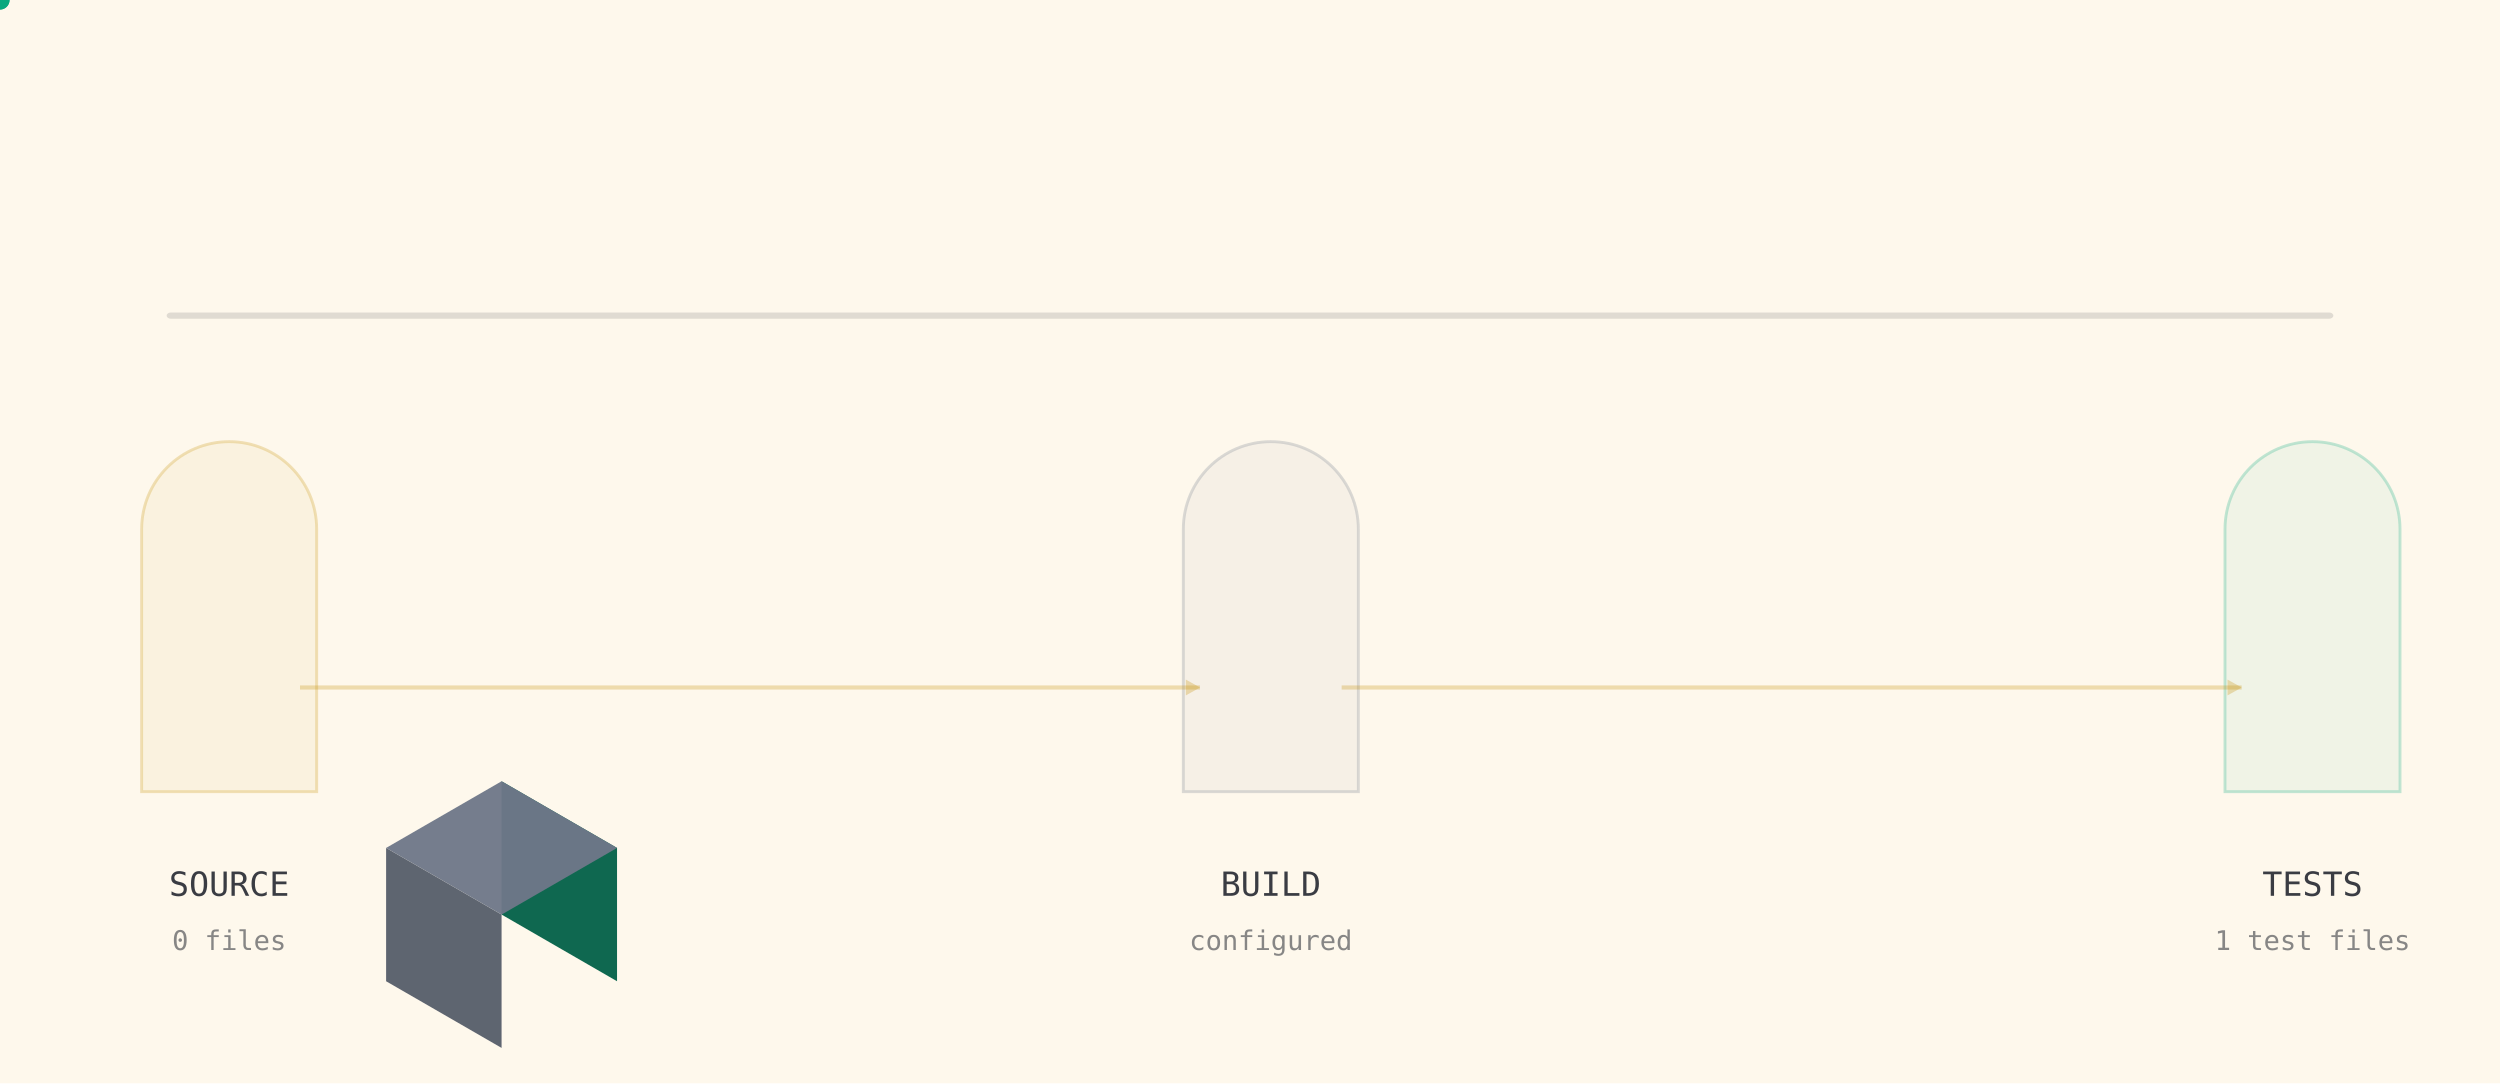
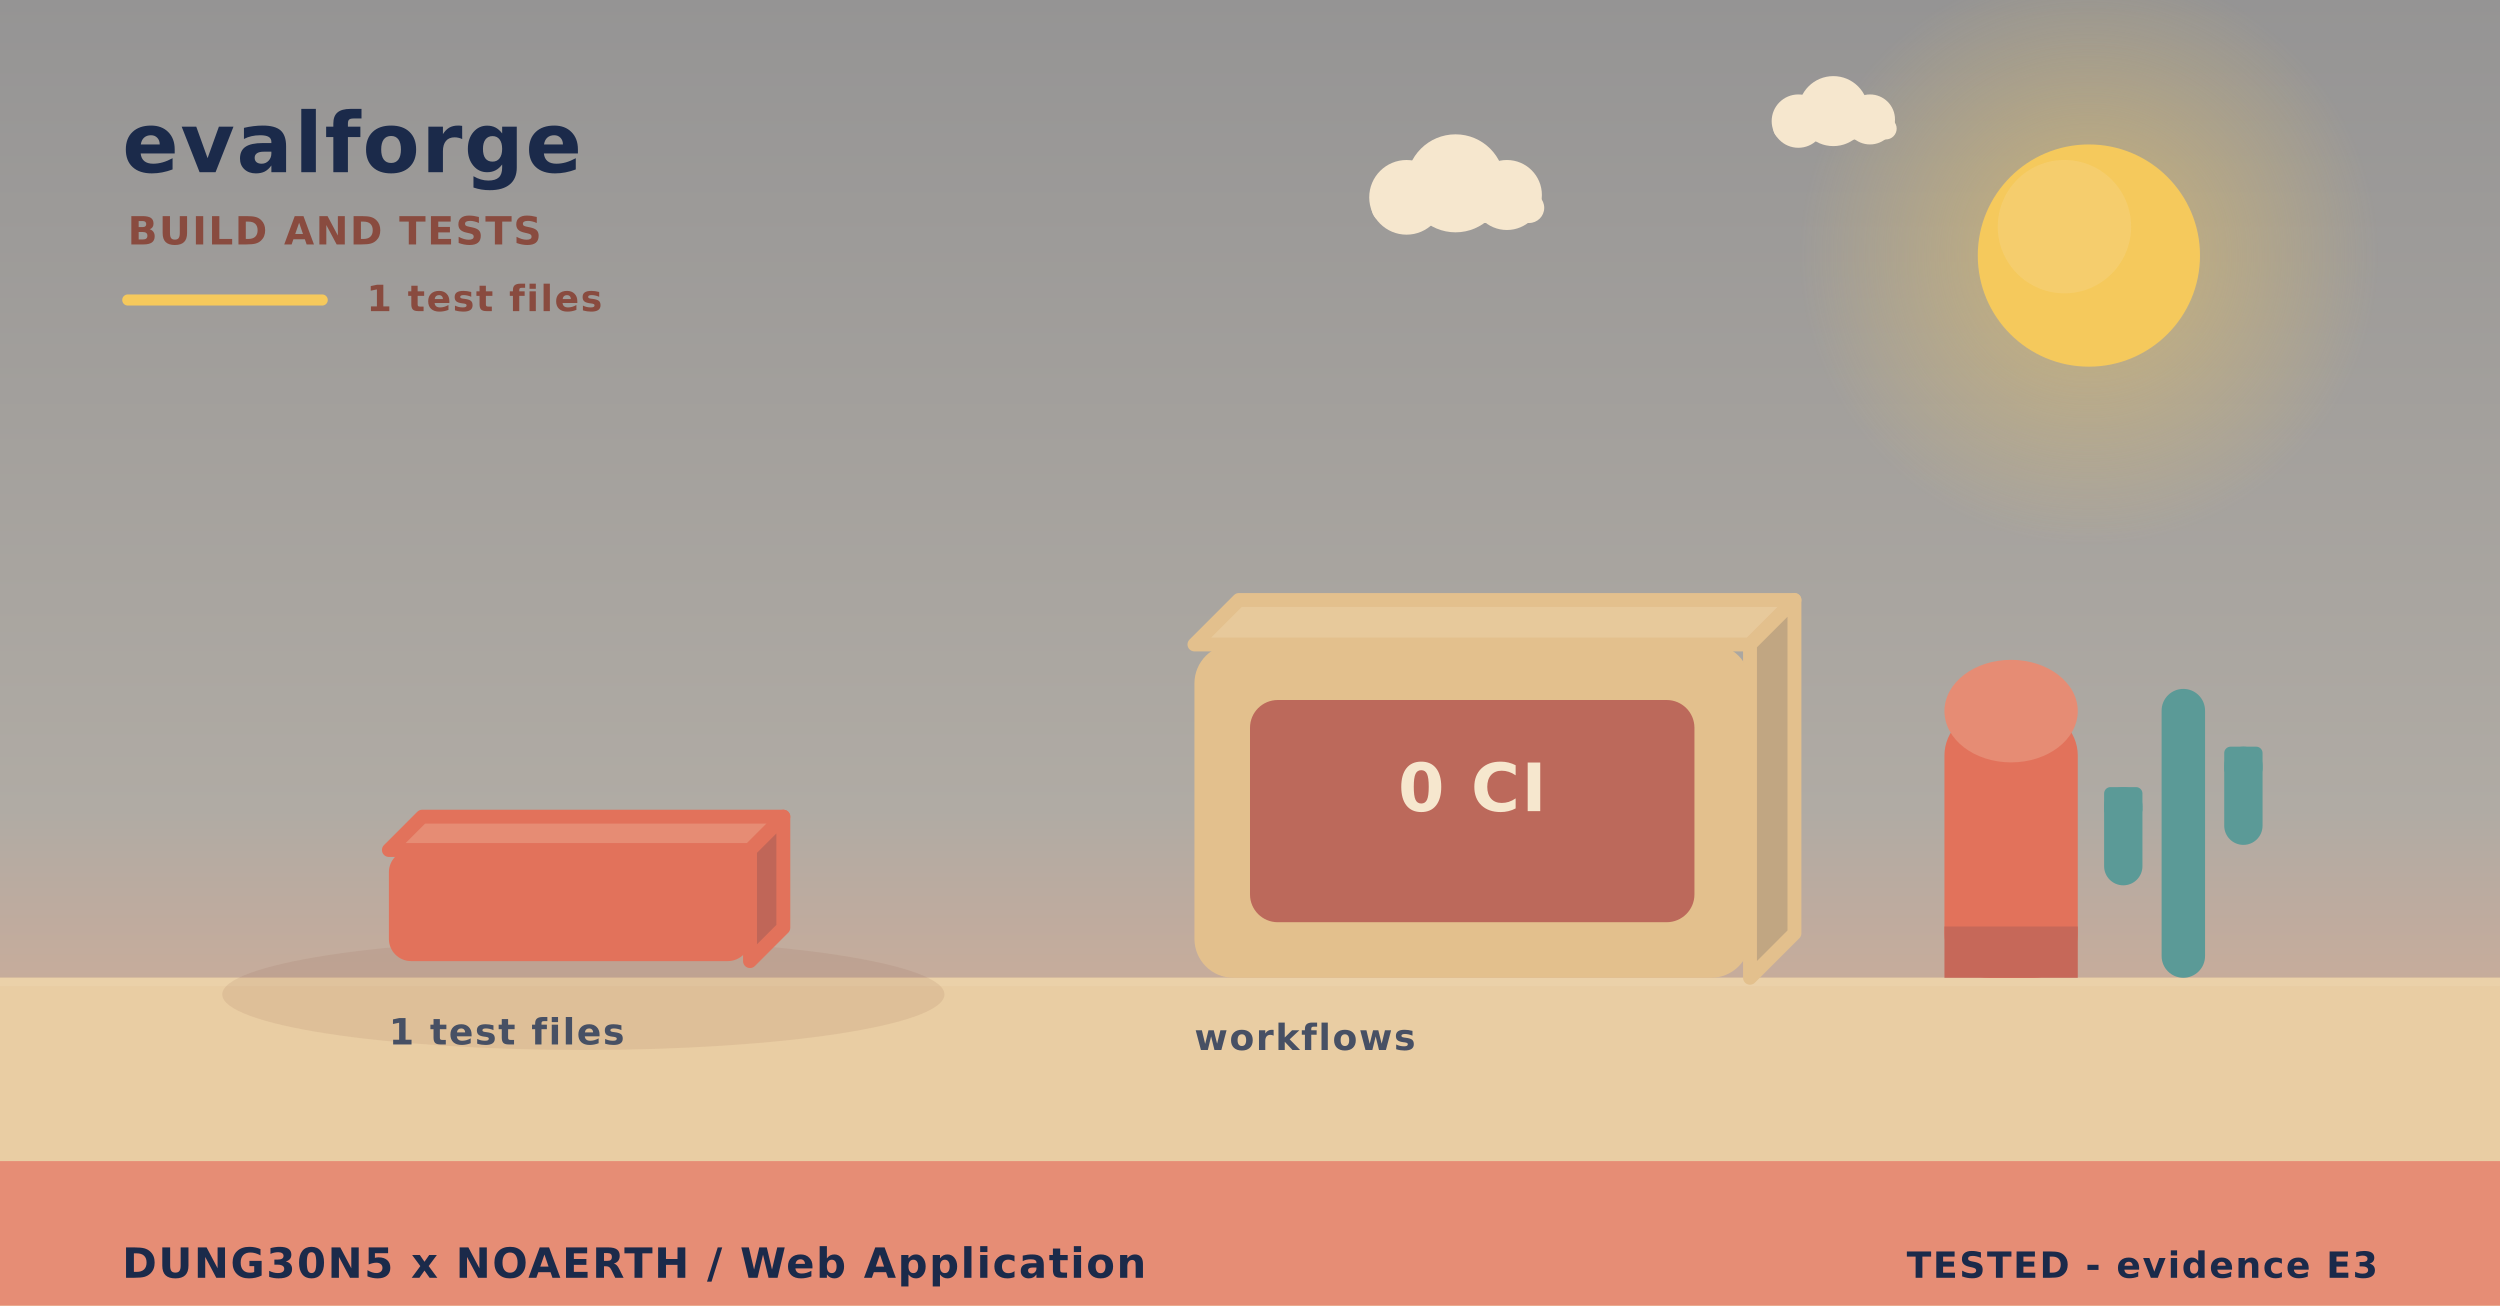
- <svg xmlns="http://www.w3.org/2000/svg" viewBox="0 0 1200 520" width="1200" height="520" role="img" aria-label="evalforge build evidence">
-   <rect width="1200" height="520" fill="#fef8ec" />
-   <defs>
-     <linearGradient id="gb" x1="0" y1="0" x2="1" y2="1">
-       <stop offset="0%" stop-color="#c78f02" />
-       <stop offset="100%" stop-color="#6e7788" />
-     </linearGradient>
-   </defs>
-   <rect x="80.00" y="150.00" width="1040.00" height="3.00" rx="2.00" fill="rgba(37,40,49,0.140)" opacity="1.00" />
-   <path d="M68.00,380.00 L68.00,254.00 A42.00,42.00 0 0 1 152.00,254.00 L152.00,380.00 Z" fill="rgba(199,143,2,0.100)" opacity="0.55" stroke="rgba(199,143,2,0.450)" stroke-width="1.4" />
-   <polygon points="-192.26,189.00 -136.83,221.00 -136.83,157.00 -192.26,125.00" fill="#036148" opacity="0.95" />
-   <polygon points="-247.68,221.00 -192.26,253.00 -192.26,189.00 -247.68,157.00" fill="#565d6a" opacity="0.95" />
-   <polygon points="-192.26,125.00 -136.83,157.00 -192.26,189.00 -247.68,157.00" fill="#c78f02" opacity="0.95" />
-   <text x="110" y="430" font-family="ui-monospace,Menlo,monospace" font-size="16" fill="rgba(37,40,49,0.900)" text-anchor="middle">SOURCE</text>
-   <text x="110" y="456" font-family="ui-monospace,Menlo,monospace" font-size="13" fill="rgba(37,40,49,0.550)" text-anchor="middle">0 files</text>
-   <path d="M568.00,380.00 L568.00,254.00 A42.00,42.00 0 0 1 652.00,254.00 L652.00,380.00 Z" fill="rgba(110,119,136,0.100)" opacity="0.55" stroke="rgba(110,119,136,0.450)" stroke-width="1.4" />
-   <polygon points="240.76,439.00 296.18,471.00 296.18,407.00 240.76,375.00" fill="#036148" opacity="0.95" />
-   <polygon points="185.33,471.00 240.76,503.00 240.76,439.00 185.33,407.00" fill="#565d6a" opacity="0.95" />
-   <polygon points="240.76,375.00 296.18,407.00 240.76,439.00 185.33,407.00" fill="#6e7788" opacity="0.95" />
-   <text x="610" y="430" font-family="ui-monospace,Menlo,monospace" font-size="16" fill="rgba(37,40,49,0.900)" text-anchor="middle">BUILD</text>
-   <text x="610" y="456" font-family="ui-monospace,Menlo,monospace" font-size="13" fill="rgba(37,40,49,0.550)" text-anchor="middle">configured</text>
-   <line x1="144.00" y1="330.00" x2="576.00" y2="330.00" stroke="rgba(199,143,2,0.500)" stroke-width="2.00" opacity="0.55" />
-   <polygon points="576.00,330.00 569.20,326.20 569.20,333.80" fill="rgba(199,143,2,0.500)" opacity="0.55" />
-   <g opacity="0.9">
-     <circle cx="0.00" cy="0.00" r="4.60" fill="#05a77d" opacity="1.00" />
-     <animateTransform attributeName="transform" type="translate" values="144.00,330.00 576.00,330.00" dur="4.867s" begin="0.0s" repeatCount="indefinite" />
-     <animateTransform attributeName="transform" type="translate" values="576.00,330.00 144.00,330.00" dur="4.867s" begin="2.433s" repeatCount="indefinite" />
+ <svg xmlns="http://www.w3.org/2000/svg" width="900" height="470" viewBox="0 0 900 470" role="img" aria-label="evalforge - how it is verified">
+   <linearGradient id="skyb" x1="0" y1="0" x2="0" y2="1">
+     <stop offset="0" stop-color="#959494" />
+     <stop offset="0.62" stop-color="#b0aba4" />
+     <stop offset="1" stop-color="#f3ad8a" />
+   </linearGradient>
+   <rect width="900" height="470" fill="url(#skyb)" />
+   <radialGradient id="sunb">
+     <stop offset="0.35" stop-color="#f5c95c" stop-opacity="0.34" />
+     <stop offset="1" stop-color="#f5c95c" stop-opacity="0" />
+   </radialGradient>
+   <circle cx="752" cy="92" r="104" fill="url(#sunb)" />
+   <circle cx="752" cy="92" r="40" fill="#f5c95c" />
+   <circle cx="743.2" cy="81.6" r="24" fill="#f5d27e" opacity="0.5" />
+   <g>
+     <circle cx="524" cy="66" r="17.64" fill="#f6e7ce" />
+     <circle cx="506.36" cy="71.04" r="13.44" fill="#f6e7ce" />
+     <circle cx="542.48" cy="70.2" r="12.6" fill="#f6e7ce" />
+     <rect x="493.76" y="69.36" width="62.16" height="10.92" rx="5.46" fill="#f6e7ce" />
+     <animateTransform attributeName="transform" type="translate" values="0 0;24 0;0 0" dur="36s" begin="0s" repeatCount="indefinite" />
  </g>
-   <path d="M1068.00,380.00 L1068.00,254.00 A42.00,42.00 0 0 1 1152.00,254.00 L1152.00,380.00 Z" fill="rgba(5,167,125,0.100)" opacity="0.55" stroke="rgba(5,167,125,0.450)" stroke-width="1.4" />
-   <polygon points="673.77,689.00 729.19,721.00 729.19,657.00 673.77,625.00" fill="#036148" opacity="0.95" />
-   <polygon points="618.34,721.00 673.77,753.00 673.77,689.00 618.34,657.00" fill="#565d6a" opacity="0.95" />
-   <polygon points="673.77,625.00 729.19,657.00 673.77,689.00 618.34,657.00" fill="#05a77d" opacity="0.95" />
-   <text x="1110" y="430" font-family="ui-monospace,Menlo,monospace" font-size="16" fill="rgba(37,40,49,0.900)" text-anchor="middle">TESTS</text>
-   <text x="1110" y="456" font-family="ui-monospace,Menlo,monospace" font-size="13" fill="rgba(37,40,49,0.550)" text-anchor="middle">1 test files</text>
-   <line x1="644.00" y1="330.00" x2="1076.00" y2="330.00" stroke="rgba(199,143,2,0.500)" stroke-width="2.00" opacity="0.55" />
-   <polygon points="1076.00,330.00 1069.20,326.20 1069.20,333.80" fill="rgba(199,143,2,0.500)" opacity="0.55" />
-   <g opacity="0.9">
-     <circle cx="0.00" cy="0.00" r="4.60" fill="#05a77d" opacity="1.00" />
-     <animateTransform attributeName="transform" type="translate" values="644.00,330.00 1076.00,330.00" dur="4.867s" begin="0.4s" repeatCount="indefinite" />
-     <animateTransform attributeName="transform" type="translate" values="1076.00,330.00 644.00,330.00" dur="4.867s" begin="2.833s" repeatCount="indefinite" />
+   <g>
+     <circle cx="660" cy="40" r="12.6" fill="#f6e7ce" />
+     <circle cx="647.4" cy="43.6" r="9.6" fill="#f6e7ce" />
+     <circle cx="673.2" cy="43" r="9" fill="#f6e7ce" />
+     <rect x="638.4" y="42.4" width="44.4" height="7.8" rx="3.9" fill="#f6e7ce" />
+     <animateTransform attributeName="transform" type="translate" values="0 0;-18 0;0 0" dur="46s" begin="3s" repeatCount="indefinite" />
  </g>
+   <rect x="0" y="352" width="900" height="118" fill="#e9cda3" />
+   <rect x="0" y="352" width="900" height="3" fill="#ebd1a9" />
+   <text x="44" y="62" font-family="Verdana,DejaVu Sans,sans-serif" font-size="30" font-weight="700" letter-spacing="0.6" fill="#1b2a4a" text-anchor="start">evalforge</text>
+   <text x="46" y="88" font-family="Verdana,DejaVu Sans,sans-serif" font-size="14" font-weight="700" letter-spacing="0.6" fill="#894b3f" text-anchor="start">BUILD AND TESTS</text>
+   <rect x="44" y="106" width="74" height="4" rx="2" fill="#f5c95c" />
+   <text x="132" y="112" font-family="Verdana,DejaVu Sans,sans-serif" font-size="13" font-weight="700" letter-spacing="0.6" fill="#894b3f" text-anchor="start">1 test files</text>
+   <ellipse cx="210" cy="358" rx="130" ry="20" fill="rgba(138,90,68,0.11)" />
+   <g>
+     <path d="M140,306 L270,306 L282,294 L152,294 Z" fill="#e68c74" stroke="#e2725b" stroke-width="5" stroke-linejoin="round" />
+     <path d="M270,306 L282,294 L282,334 L270,346 Z" fill="#c06658" stroke="#e2725b" stroke-width="5" stroke-linejoin="round" />
+     <rect x="140" y="306" width="130" height="40" rx="8" fill="#e2725b" />
+     <animateTransform attributeName="transform" type="translate" values="0 10;0 0" dur="0.8s" begin="0.5s" fill="freeze" />
+   </g>
+   <text x="140" y="376" font-family="Verdana,DejaVu Sans,sans-serif" font-size="13" font-weight="700" letter-spacing="0.6" fill="#475064" text-anchor="start">1 test files</text>
+   <path d="M430,232 L630,232 L646,216 L446,216 Z" fill="#e7c99b" stroke="#e3c08d" stroke-width="5" stroke-linejoin="round" />
+   <path d="M630,232 L646,216 L646,336 L630,352 Z" fill="#c1a682" stroke="#e3c08d" stroke-width="5" stroke-linejoin="round" />
+   <rect x="430" y="232" width="200" height="120" rx="14" fill="#e3c08d" />
+   <rect x="450" y="252" width="160" height="80" rx="10" fill="#ba6458" opacity="0.94" />
+   <text x="530" y="292" font-family="Verdana,DejaVu Sans,sans-serif" font-size="24" font-weight="700" letter-spacing="0.6" fill="#f6e7ce" text-anchor="middle">0 CI</text>
+   <text x="430" y="378" font-family="Verdana,DejaVu Sans,sans-serif" font-size="13" font-weight="700" letter-spacing="0.6" fill="#475064" text-anchor="start">workflows</text>
+   <rect x="700" y="256" width="48" height="96" rx="16" fill="#e2725b" />
+   <ellipse cx="724" cy="256" rx="24" ry="18.46" fill="#e68c74" />
+   <rect x="700" y="333.54" width="48" height="18.46" fill="#c66859" />
+   <rect x="778.18" y="248" width="15.64" height="104" rx="7.82" fill="#5b9a97" />
+   <rect x="757.48" y="283.36" width="13.8" height="35.36" rx="6.9" fill="#5b9a97" />
+   <rect x="757.48" y="283.36" width="13.8" height="10.4" rx="2.3" fill="#5b9a97" />
+   <rect x="800.72" y="268.8" width="13.8" height="35.36" rx="6.9" fill="#5b9a97" />
+   <rect x="800.72" y="268.8" width="13.8" height="10.4" rx="2.3" fill="#5b9a97" />
+   <rect x="0" y="418" width="900" height="52" rx="0" fill="#e68972" opacity="0.94" />
+   <text x="44" y="460" font-family="Verdana,DejaVu Sans,sans-serif" font-size="15" font-weight="700" letter-spacing="0.6" fill="#1b2a4a" text-anchor="start">DUNG30N5 x NOAERTH  /  Web Application</text>
+   <text x="856" y="460" font-family="Verdana,DejaVu Sans,sans-serif" font-size="13" font-weight="700" letter-spacing="0.6" fill="#1b2a4a" text-anchor="end">TESTED  -  evidence E3</text>
</svg>
